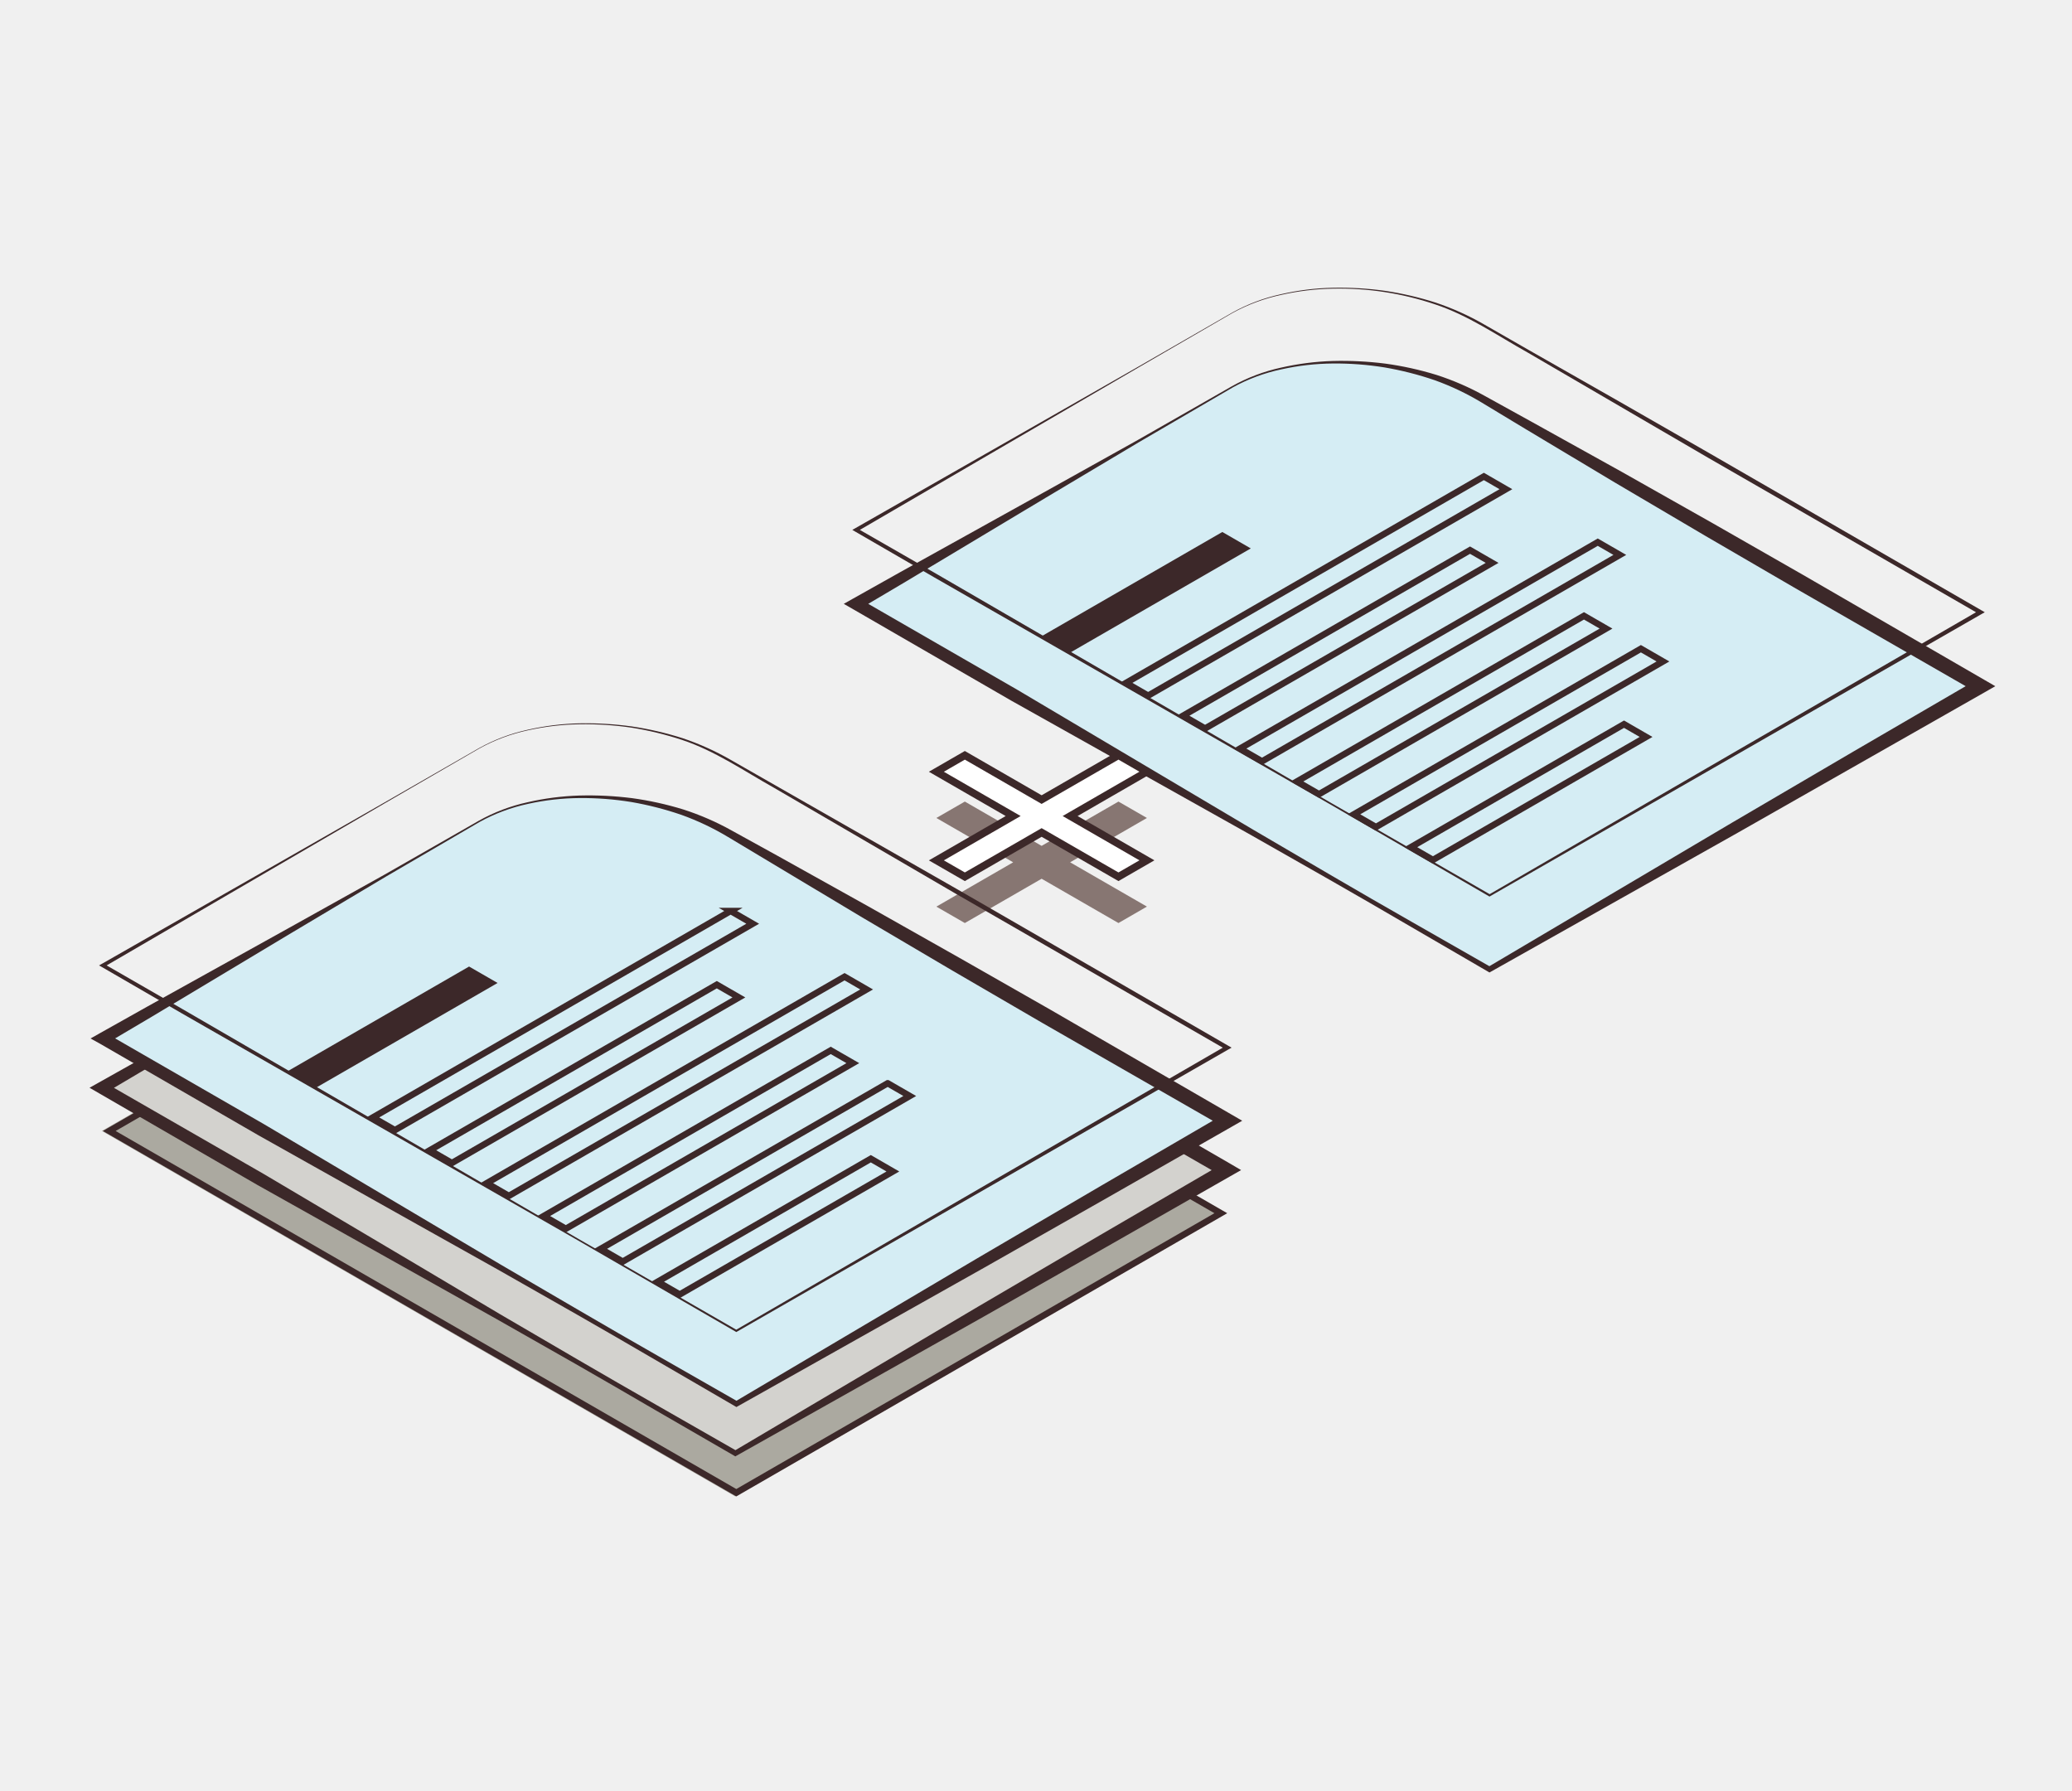
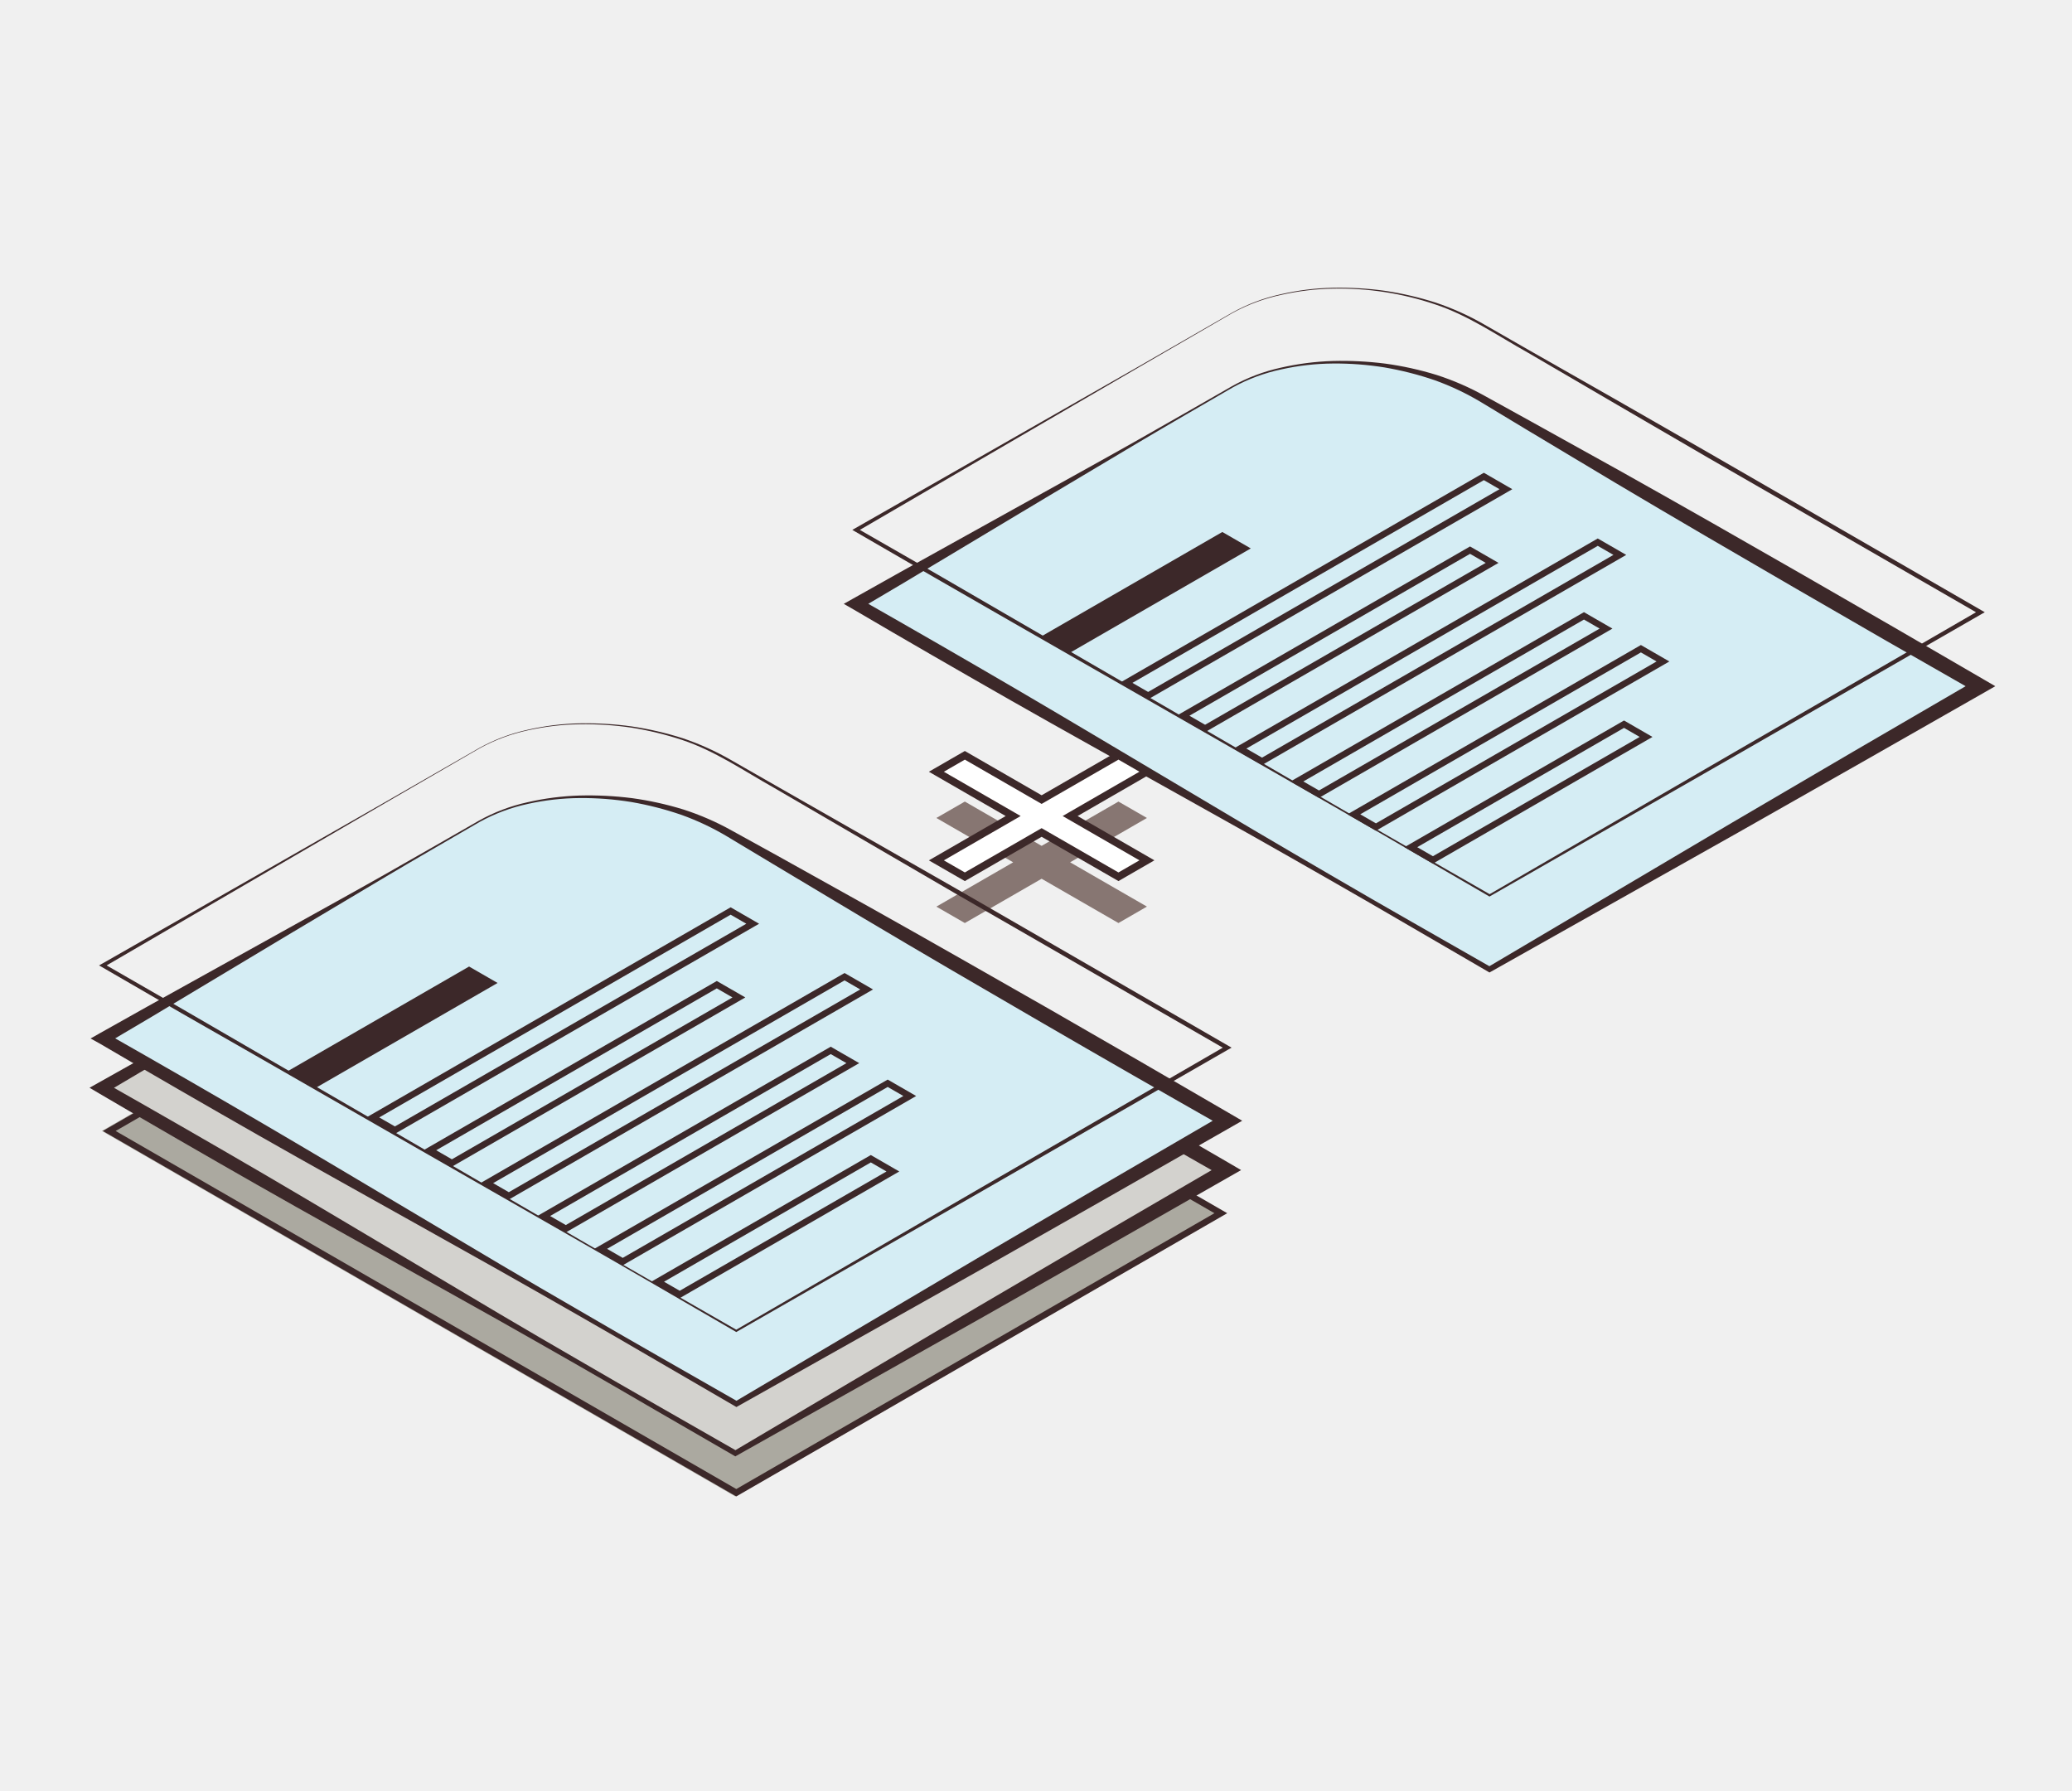
- <svg xmlns="http://www.w3.org/2000/svg" width="324" height="280" fill="none">
-   <style>.B{stroke:#3c2829}.C{fill:#3c2829}</style>
-   <path d="M74.766 142.901l-58.843 33.951 99.051 57.151 76.767-44.287-78.356-45.214c-11.433-6.593-28.72-7.31-38.619-1.601z" fill="#aba9a0" />
-   <path d="M190.902 189.713l-75.767 43.71-98.051-56.568 58.092-33.517c4.842-2.793 11.537-4.034 18.464-3.747s14.02 2.098 19.656 5.347l77.606 44.775z" class="B" />
-   <path d="M74.766 136.164l-58.843 33.95 99.051 57.152 76.767-44.288-78.356-45.214c-11.433-6.593-28.72-7.309-38.619-1.6z" fill="#d3d2ce" />
-   <path d="M74.822 136.263l-14.666 8.563-14.592 8.699-21.851 13.099-7.314 4.325v-1.656l24.806 14.266 24.596 14.575 12.286 7.309 12.366 7.223 6.183 3.583 6.183 3.547 12.409 7.099h-.445l38.143-22.564 19.111-11.202 19.168-11.164v2.008l-28.306-16.28-14.11-8.212-14.066-8.285-14.054-8.39-6.993-4.208a40.61 40.61 0 0 0-7.271-3.454c-2.554-.881-5.176-1.55-7.84-2.002-2.673-.434-5.379-.641-8.087-.617s-5.398.328-8.038.914c-2.664.562-5.231 1.514-7.617 2.824h0zm-.111-.198a27.98 27.98 0 0 1 7.642-2.898 42.13 42.13 0 0 1 8.118-1.05c2.735-.071 5.472.065 8.186.408a51.1 51.1 0 0 1 8.038 1.767c2.624.847 5.159 1.95 7.568 3.293l7.147 3.954 14.271 7.927 14.22 8.032 14.172 8.106 28.262 16.348 1.737 1.02-1.737.988-19.248 10.986-19.266 10.942-38.841 21.853-.204-.123-12.36-7.149-6.183-3.596-6.183-3.559-12.428-7.062-37.407-20.976L14 170.096l8.86-4.974 22.259-12.363 14.839-8.279 14.753-8.415z" class="C" />
-   <path d="M74.927 128.441l-58.843 33.95 99.051 57.145 76.768-44.293-78.357-45.202c-11.432-6.574-28.719-7.309-38.618-1.6zm117.548-67.92l-58.843 33.951 99.051 57.145 76.768-44.293-78.357-45.202c-11.432-6.574-28.72-7.309-38.619-1.6z" fill="#d5edf4" />
-   <path d="M74.983 128.539l-14.666 8.558-14.592 8.699-21.832 13.098-7.314 4.325v-1.662l24.775 14.279 36.881 21.878 12.366 7.222 6.183 3.59 6.183 3.547 12.409 7.092h-.427l38.143-22.563L172.21 185.4l19.167-11.158v2.008l-28.368-16.281-14.109-8.211-14.066-8.291-20.998-12.586c-2.304-1.387-4.74-2.544-7.271-3.454-2.561-.88-5.189-1.554-7.858-2.014a47.93 47.93 0 0 0-8.087-.618 38.53 38.53 0 0 0-8.038.908c-2.659.566-5.22 1.522-7.599 2.836h0zm-.111-.197c2.39-1.338 4.966-2.314 7.642-2.898 2.666-.611 5.385-.96 8.118-1.044a54.1 54.1 0 0 1 8.186.408 50.45 50.45 0 0 1 8.038 1.773 41.76 41.76 0 0 1 7.568 3.293l7.159 3.948 14.221 7.927 14.221 8.032 14.221 8.106 30 17.368-1.738.995-19.247 10.985-19.266 10.942-38.842 21.847-.21-.123-18.549-10.788-6.183-3.553-12.428-7.068-12.465-6.981-24.93-13.995-24.732-14.297-1.496-.828 1.441-.815 7.42-4.165 22.259-12.363 14.839-8.273 14.753-8.433z" class="C" />
-   <path d="M114.25 142.456l3.452 1.993-55.951 32.274-3.45-1.987 55.95-32.28z" class="B" />
-   <path d="M77.808 153.711l-28.479 16.428-4.452-2.57L73.35 151.14l4.458 2.571z" class="C" />
-   <path d="M112.086 153.979l3.457 1.993-44.882 25.891-3.452-1.993 44.877-25.891zm19.977-1.248l3.452 1.993-55.951 32.28-3.451-1.993 55.95-32.28zm-2.163 11.523l3.457 1.993-44.883 25.897-3.452-1.993 44.878-25.897zm8.909 5.14l3.452 1.993-44.884 25.892-3.452-1.993 44.883-25.892zm-2.64 11.801l3.452 1.993-33.334 19.231-3.452-1.993 33.334-19.231z" class="B" />
-   <path d="M192.762 60.588l-14.666 8.557-14.592 8.699-21.851 13.098-7.308 4.325v-1.662l24.769 14.279 36.881 21.878 12.335 7.222 6.183 3.59 6.183 3.547 12.416 7.092h-.427l38.143-22.563 19.111-11.202 19.168-11.158v2.008l-28.312-16.281-14.11-8.211-14.066-8.292-14.011-8.39-6.968-4.208c-2.304-1.387-4.74-2.544-7.271-3.454-2.554-.875-5.173-1.544-7.834-2.002-2.675-.434-5.383-.641-8.093-.618-2.704.02-5.398.324-8.038.908a27.55 27.55 0 0 0-7.642 2.836h0zm-.111-.198a27.77 27.77 0 0 1 7.642-2.898 42.26 42.26 0 0 1 8.118-1.044 54.16 54.16 0 0 1 8.186.408c2.723.372 5.411.965 8.038 1.773a41.89 41.89 0 0 1 7.562 3.293l7.147 3.948 14.27 7.927 14.221 8.032 14.172 8.106 29.999 17.368-1.737.995-38.545 21.927-38.816 21.847-.204-.123-18.549-10.788-6.183-3.553-12.428-7.068-37.407-20.976-24.732-14.297-1.465-.84 1.447-.816 7.419-4.164 22.259-12.363 14.839-8.273 14.747-8.421z" class="C" />
-   <path d="M232.03 74.505l3.451 1.993-55.945 32.28-3.457-1.993 55.951-32.28z" class="B" />
-   <path d="M195.587 85.76l-28.478 16.428-4.452-2.57 28.479-16.429 4.451 2.57z" class="C" />
-   <path d="M229.872 86.028l3.451 1.993-44.883 25.891-3.452-1.992 44.884-25.892zm19.971-1.248l3.451 1.993-55.951 32.28-3.451-1.993 55.951-32.28zm-2.158 11.523l3.451 1.993-44.883 25.891-3.451-1.987 44.883-25.897zm8.903 5.14l3.452 1.993-44.883 25.892-3.452-1.993 44.883-25.892zm-2.64 11.801l3.452 1.993-33.334 19.231-3.451-1.993 33.333-19.231z" class="B" />
-   <path d="M174.893 125.345l-12.014 6.926-12.007-6.926-4.452 2.564 12.008 6.933-12.008 6.932 4.452 2.564 12.007-6.926 12.014 6.926 4.452-2.57-12.008-6.926 12.008-6.933-4.452-2.564z" fill="#877672" />
-   <path d="M174.893 118.11l-12.014 6.926-12.007-6.926-4.452 2.57 12.008 6.926-12.008 6.933 4.452 2.564 12.007-6.926 12.014 6.926 4.452-2.57-12.008-6.927 12.008-6.932-4.452-2.564z" fill="#fff" stroke-width="1.17" stroke-miterlimit="10" class="B" />
-   <path d="M192.725 48.942l-14.697 8.52-44.017 25.659v-.513l12.397 7.118 61.83 35.885 24.781 14.26h-.161l38.334-22.243 38.335-22.199v.618l-28.306-16.336-14.146-8.143-28.213-16.453c-4.743-2.657-9.275-5.808-14.419-7.507-5.157-1.749-10.581-2.586-16.026-2.471-2.72.049-5.428.377-8.081.976-2.662.567-5.226 1.52-7.611 2.83h0zm-.038-.062a27.84 27.84 0 0 1 7.624-2.873c2.658-.613 5.372-.95 8.1-1.007s5.453.104 8.155.476a50.93 50.93 0 0 1 7.964 1.854 41.7 41.7 0 0 1 7.462 3.355l7.068 4.053 14.22 8.094 14.159 8.119 42.922 24.788-.513.29-76.934 44.17-.081-.049-24.731-14.31-62.016-35.557-12.811-7.42.446-.253 44.239-25.252 14.727-8.477zM74.946 117.048l-14.697 8.513-44.016 25.66v-.507l12.366 7.118 61.83 35.884 24.781 14.26h-.161l38.335-22.242 38.334-22.2v.587l-28.275-16.311-14.146-8.149-28.213-16.441c-4.743-2.657-9.275-5.808-14.425-7.513a50.83 50.83 0 0 0-7.902-1.922 50.23 50.23 0 0 0-8.118-.531 39.95 39.95 0 0 0-8.081.945 27.68 27.68 0 0 0-7.611 2.849h0zm-.037-.062a27.79 27.79 0 0 1 7.623-2.873 40.17 40.17 0 0 1 8.1-1.001 52.83 52.83 0 0 1 8.155.482 51.06 51.06 0 0 1 7.957 1.841 41.69 41.69 0 0 1 7.463 3.355l35.447 20.247 14.141 8.162 28.787 16.626-.513.29-76.934 44.183-.081-.05-24.731-14.309-62.021-35.551-12.366-7.167-.445-.254.445-.253 44.245-25.264 14.728-8.464z" class="C" />
+ <svg xmlns="http://www.w3.org/2000/svg" width="324" height="280" viewBox="0 0 324 280" fill="none">
+   <path d="M74.766 142.901L15.923 176.852L114.974 234.003L191.741 189.716L113.385 144.502C101.952 137.909 84.665 137.192 74.766 142.901Z" fill="#ABA9A0" />
+   <path d="M190.902 189.713L115.135 233.423L17.084 176.855L75.177 143.338C80.019 140.545 86.713 139.304 93.64 139.591C100.563 139.878 107.661 141.689 113.296 144.938C113.296 144.938 113.296 144.938 113.296 144.938L190.902 189.713Z" stroke="#3C2829" />
+   <path d="M74.766 136.164L15.923 170.114L114.974 227.266L191.741 182.978L113.385 137.764C101.952 131.171 84.665 130.455 74.766 136.164Z" fill="#D3D2CE" />
+   <path d="M74.822 136.263C69.931 139.111 65.022 141.934 60.156 144.826C55.29 147.717 50.43 150.652 45.564 153.525L30.997 162.255L23.713 166.624L16.399 170.949V169.293C24.692 173.993 32.961 178.748 41.205 183.559C49.428 188.372 57.602 193.278 65.801 198.134L78.086 205.443C82.198 207.853 86.297 210.281 90.452 212.666L96.635 216.249L102.818 219.796L115.227 226.895H114.782L152.925 204.331L172.036 193.129L191.204 181.965V183.973C181.744 178.593 172.308 173.167 162.898 167.693L148.788 159.481C144.096 156.726 139.397 153.982 134.722 151.196L120.668 142.806L113.675 138.598C111.372 137.209 108.937 136.052 106.404 135.144C103.85 134.263 101.228 133.594 98.564 133.142C95.891 132.708 93.185 132.501 90.477 132.525C87.773 132.546 85.079 132.853 82.439 133.439C79.775 134.001 77.208 134.953 74.822 136.263ZM74.71 136.065C77.102 134.73 79.677 133.754 82.353 133.167C85.018 132.554 87.737 132.203 90.471 132.117C93.206 132.046 95.942 132.182 98.657 132.525C101.38 132.897 104.068 133.488 106.695 134.292C109.319 135.139 111.854 136.242 114.263 137.585L121.41 141.539L135.681 149.466C140.435 152.117 145.165 154.81 149.901 157.498L164.073 165.604C173.508 171.025 182.929 176.474 192.335 181.952L194.072 182.972L192.335 183.96L173.087 194.946L153.821 205.888L115.196 227.618L114.98 227.741L114.776 227.618L102.416 220.469L96.233 216.873L90.05 213.314C85.92 210.936 81.765 208.606 77.623 206.252L65.145 199.271C56.836 194.606 48.501 190.003 40.216 185.277C31.931 180.55 23.683 175.793 15.484 170.973L14 170.096L15.441 169.287L22.86 165.122L30.28 161.001L45.119 152.759C50.065 149.997 55.012 147.285 59.958 144.48C64.904 141.675 69.795 138.913 74.71 136.065Z" fill="#3C2829" />
+   <path d="M74.927 128.441L16.084 162.391L115.134 219.536L191.902 175.243L113.545 130.041C102.113 123.467 84.826 122.732 74.927 128.441Z" fill="#D5EDF4" />
+   <path d="M192.475 60.521L133.632 94.471L232.683 151.616L309.451 107.323L231.094 62.121C219.662 55.547 202.374 54.812 192.475 60.521Z" fill="#D5EDF4" />
+   <path d="M74.983 128.539C70.092 131.381 65.183 134.205 60.316 137.097C55.451 139.988 50.591 142.898 45.725 145.796L31.158 154.532L23.893 158.894L16.578 163.219V161.557C24.872 166.265 33.13 171.025 41.353 175.836C49.577 180.649 57.744 185.548 65.943 190.411L78.235 197.714C82.346 200.123 86.446 202.551 90.601 204.936L96.784 208.526L102.967 212.073L115.376 219.165H114.949L153.092 196.602L172.21 185.4L191.377 174.242V176.25C181.88 170.862 172.424 165.435 163.009 159.969L148.9 151.758C144.207 149.003 139.508 146.259 134.834 143.467L120.829 135.082L113.836 130.881C111.532 129.494 109.096 128.337 106.565 127.427C104.004 126.547 101.376 125.873 98.707 125.413C96.033 124.979 93.328 124.772 90.619 124.795C87.915 124.815 85.221 125.119 82.581 125.703C79.922 126.269 77.362 127.225 74.983 128.539ZM74.871 128.342C77.262 127.004 79.837 126.028 82.513 125.444C85.179 124.833 87.898 124.484 90.632 124.4C93.367 124.329 96.103 124.465 98.818 124.808C101.541 125.179 104.229 125.772 106.856 126.581C109.481 127.426 112.016 128.529 114.424 129.874L121.583 133.822L135.804 141.749C140.559 144.4 145.289 147.1 150.025 149.781L164.246 157.887C173.681 163.304 183.102 168.755 192.508 174.242L194.246 175.255L192.508 176.25L173.261 187.235L153.995 198.177L115.37 219.901L115.153 220.024L114.943 219.901L102.577 212.709L96.394 209.113L90.211 205.56C86.081 203.182 81.926 200.846 77.783 198.492L65.319 191.511C57.009 186.846 48.674 182.243 40.389 177.516C32.104 172.79 23.856 168.038 15.657 163.219L14.161 162.391L15.601 161.576L23.021 157.411L30.441 153.29L45.28 145.048C50.226 142.293 55.172 139.574 60.119 136.775C65.065 133.976 69.956 131.153 74.871 128.342Z" fill="#3C2829" />
+   <path d="M114.25 142.456L117.702 144.449L61.751 176.723L58.3 174.736L114.25 142.456Z" stroke="#3C2829" />
+   <path d="M77.808 153.711L49.329 170.139L44.878 167.569L73.35 151.14L77.808 153.711Z" fill="#3C2829" />
+   <path d="M112.086 153.979L115.543 155.972L70.661 181.863L67.209 179.87L112.086 153.979Z" stroke="#3C2829" />
+   <path d="M132.063 152.731L135.515 154.724L79.564 187.004L76.112 185.011L132.063 152.731Z" stroke="#3C2829" />
+   <path d="M129.9 164.254L133.357 166.247L88.474 192.144L85.022 190.151L129.9 164.254Z" stroke="#3C2829" />
+   <path d="M138.809 169.394L142.261 171.387L97.377 197.279L93.926 195.286L138.809 169.394Z" stroke="#3C2829" />
+   <path d="M136.169 181.195L139.621 183.188L106.287 202.419L102.835 200.426L136.169 181.195Z" stroke="#3C2829" />
+   <path d="M192.762 60.588C187.871 63.431 182.962 66.254 178.096 69.146C173.23 72.037 168.37 74.947 163.504 77.845L148.937 86.575L141.653 90.943L134.345 95.268V93.606C142.63 98.314 150.887 103.074 159.114 107.885C167.337 112.698 175.511 117.597 183.71 122.46L195.995 129.763C200.107 132.172 204.206 134.601 208.33 136.985L214.513 140.575L220.696 144.122L233.112 151.214H232.685L270.828 128.651L289.939 117.449L309.106 106.291V108.299C299.642 102.911 290.205 97.484 280.795 92.018L266.685 83.807C261.992 81.052 257.293 78.308 252.619 75.516L238.608 67.125L231.64 62.918C229.336 61.531 226.9 60.374 224.369 59.464C221.815 58.589 219.196 57.92 216.535 57.462C213.86 57.028 211.152 56.821 208.442 56.844C205.738 56.864 203.044 57.168 200.404 57.752C197.73 58.314 195.154 59.27 192.762 60.588ZM192.65 60.391C195.041 59.053 197.616 58.077 200.293 57.493C202.958 56.883 205.677 56.533 208.411 56.449C211.146 56.378 213.883 56.514 216.597 56.857C219.32 57.229 222.008 57.822 224.635 58.63C227.258 59.476 229.791 60.579 232.197 61.923L239.344 65.871L253.614 73.798C258.369 76.449 263.099 79.149 267.835 81.83L282.007 89.936C291.442 95.353 300.863 100.804 310.269 106.291L312.006 107.304L310.269 108.299L290.997 119.284L271.724 130.226L233.13 151.95L232.908 152.073L232.704 151.95L220.338 144.758L214.155 141.162L207.972 137.609C203.842 135.231 199.687 132.895 195.544 130.541L183.073 123.56C174.763 118.895 166.422 114.292 158.137 109.565C149.852 104.839 141.604 100.087 133.405 95.268L131.94 94.428L133.387 93.612L140.806 89.448L148.226 85.327L163.065 77.085C168.011 74.329 172.958 71.611 177.904 68.812C182.85 66.013 187.741 63.202 192.65 60.391Z" fill="#3C2829" />
+   <path d="M232.03 74.505L235.481 76.498L179.536 108.778L176.079 106.785L232.03 74.505Z" stroke="#3C2829" />
+   <path d="M195.587 85.76L167.109 102.188L162.657 99.618L191.136 83.189L195.587 85.76Z" fill="#3C2829" />
+   <path d="M229.872 86.028L233.323 88.021L188.44 113.912L184.988 111.92L229.872 86.028Z" stroke="#3C2829" />
+   <path d="M249.843 84.78L253.294 86.773L197.343 119.053L193.892 117.06L249.843 84.78Z" stroke="#3C2829" />
+   <path d="M247.685 96.303L251.136 98.296L206.253 124.187L202.802 122.2L247.685 96.303Z" stroke="#3C2829" />
+   <path d="M256.588 101.443L260.04 103.436L215.156 129.328L211.705 127.335L256.588 101.443Z" stroke="#3C2829" />
+   <path d="M253.948 113.244L257.4 115.237L224.066 134.468L220.615 132.475L253.948 113.244Z" stroke="#3C2829" />
+   <path d="M174.893 125.345L162.879 132.271L150.872 125.345L146.42 127.909L158.428 134.842L146.42 141.774L150.872 144.338L162.879 137.412L174.893 144.338L179.345 141.768L167.337 134.842L179.345 127.909L174.893 125.345Z" fill="#877672" />
+   <path d="M174.893 118.11L162.879 125.036L150.872 118.11L146.42 120.68L158.428 127.606L146.42 134.539L150.872 137.103L162.879 130.177L174.893 137.103L179.345 134.533L167.337 127.606L179.345 120.674L174.893 118.11Z" fill="white" stroke="#3C2829" stroke-width="1.17" stroke-miterlimit="10" />
+   <path d="M192.725 48.942L178.028 57.462L163.356 66.007L134.011 83.121V82.609L146.408 89.726L158.774 96.906L183.506 111.252L208.238 125.611C216.467 130.418 224.758 135.113 233.019 139.871H232.858L271.192 117.628L309.527 95.429V96.047L281.221 79.711L267.075 71.567L252.965 63.35L238.862 55.114C234.119 52.458 229.587 49.306 224.443 47.607C219.286 45.858 213.862 45.022 208.417 45.136C205.697 45.185 202.989 45.513 200.336 46.112C197.674 46.679 195.11 47.633 192.725 48.942ZM192.687 48.88C195.074 47.554 197.643 46.586 200.311 46.007C202.969 45.394 205.683 45.057 208.411 45C211.137 44.945 213.864 45.104 216.566 45.476C219.266 45.88 221.929 46.499 224.53 47.329C227.121 48.2 229.621 49.324 231.993 50.684L239.06 54.737L253.28 62.831L267.439 70.95L281.574 79.112L309.848 95.441L310.361 95.738L309.848 96.028L271.44 118.122L232.994 140.149L232.914 140.198L232.833 140.149C224.585 135.385 216.368 130.56 208.102 125.839L183.296 111.629L158.496 97.418L146.087 90.282L133.721 83.121L133.275 82.862L133.721 82.609L163.219 65.766L177.96 57.357L192.687 48.88Z" fill="#3C2829" />
+   <path d="M74.945 117.048L60.249 125.561L45.576 134.112L16.232 151.221V150.714L28.598 157.832L40.964 165.011L65.696 179.358L90.428 193.716C98.657 198.523 106.948 203.219 115.209 207.976H115.048L153.382 185.734L191.717 163.534V164.121L163.442 147.81L149.296 139.661L135.186 131.443L121.083 123.22C116.34 120.563 111.808 117.412 106.658 115.707C104.08 114.856 101.437 114.214 98.756 113.785C96.069 113.389 93.354 113.211 90.638 113.254C87.919 113.293 85.211 113.61 82.557 114.199C79.893 114.769 77.329 115.729 74.945 117.048ZM74.908 116.986C77.295 115.659 79.864 114.691 82.532 114.113C85.191 113.505 87.905 113.17 90.632 113.112C93.359 113.062 96.085 113.223 98.787 113.594C101.484 113.994 104.145 114.61 106.744 115.435C109.336 116.306 111.836 117.43 114.207 118.79L121.305 122.849L135.483 130.943L149.654 139.037L163.795 147.199L192.069 163.528L192.582 163.825L192.069 164.115L153.655 186.21L115.215 208.248L115.135 208.298L115.054 208.248C106.806 203.485 98.583 198.659 90.323 193.939L65.516 179.728L40.704 165.481L28.301 158.388L15.935 151.221L15.49 150.967L15.935 150.714L45.434 133.872L60.181 125.45L74.908 116.986Z" fill="#3C2829" />
</svg>
